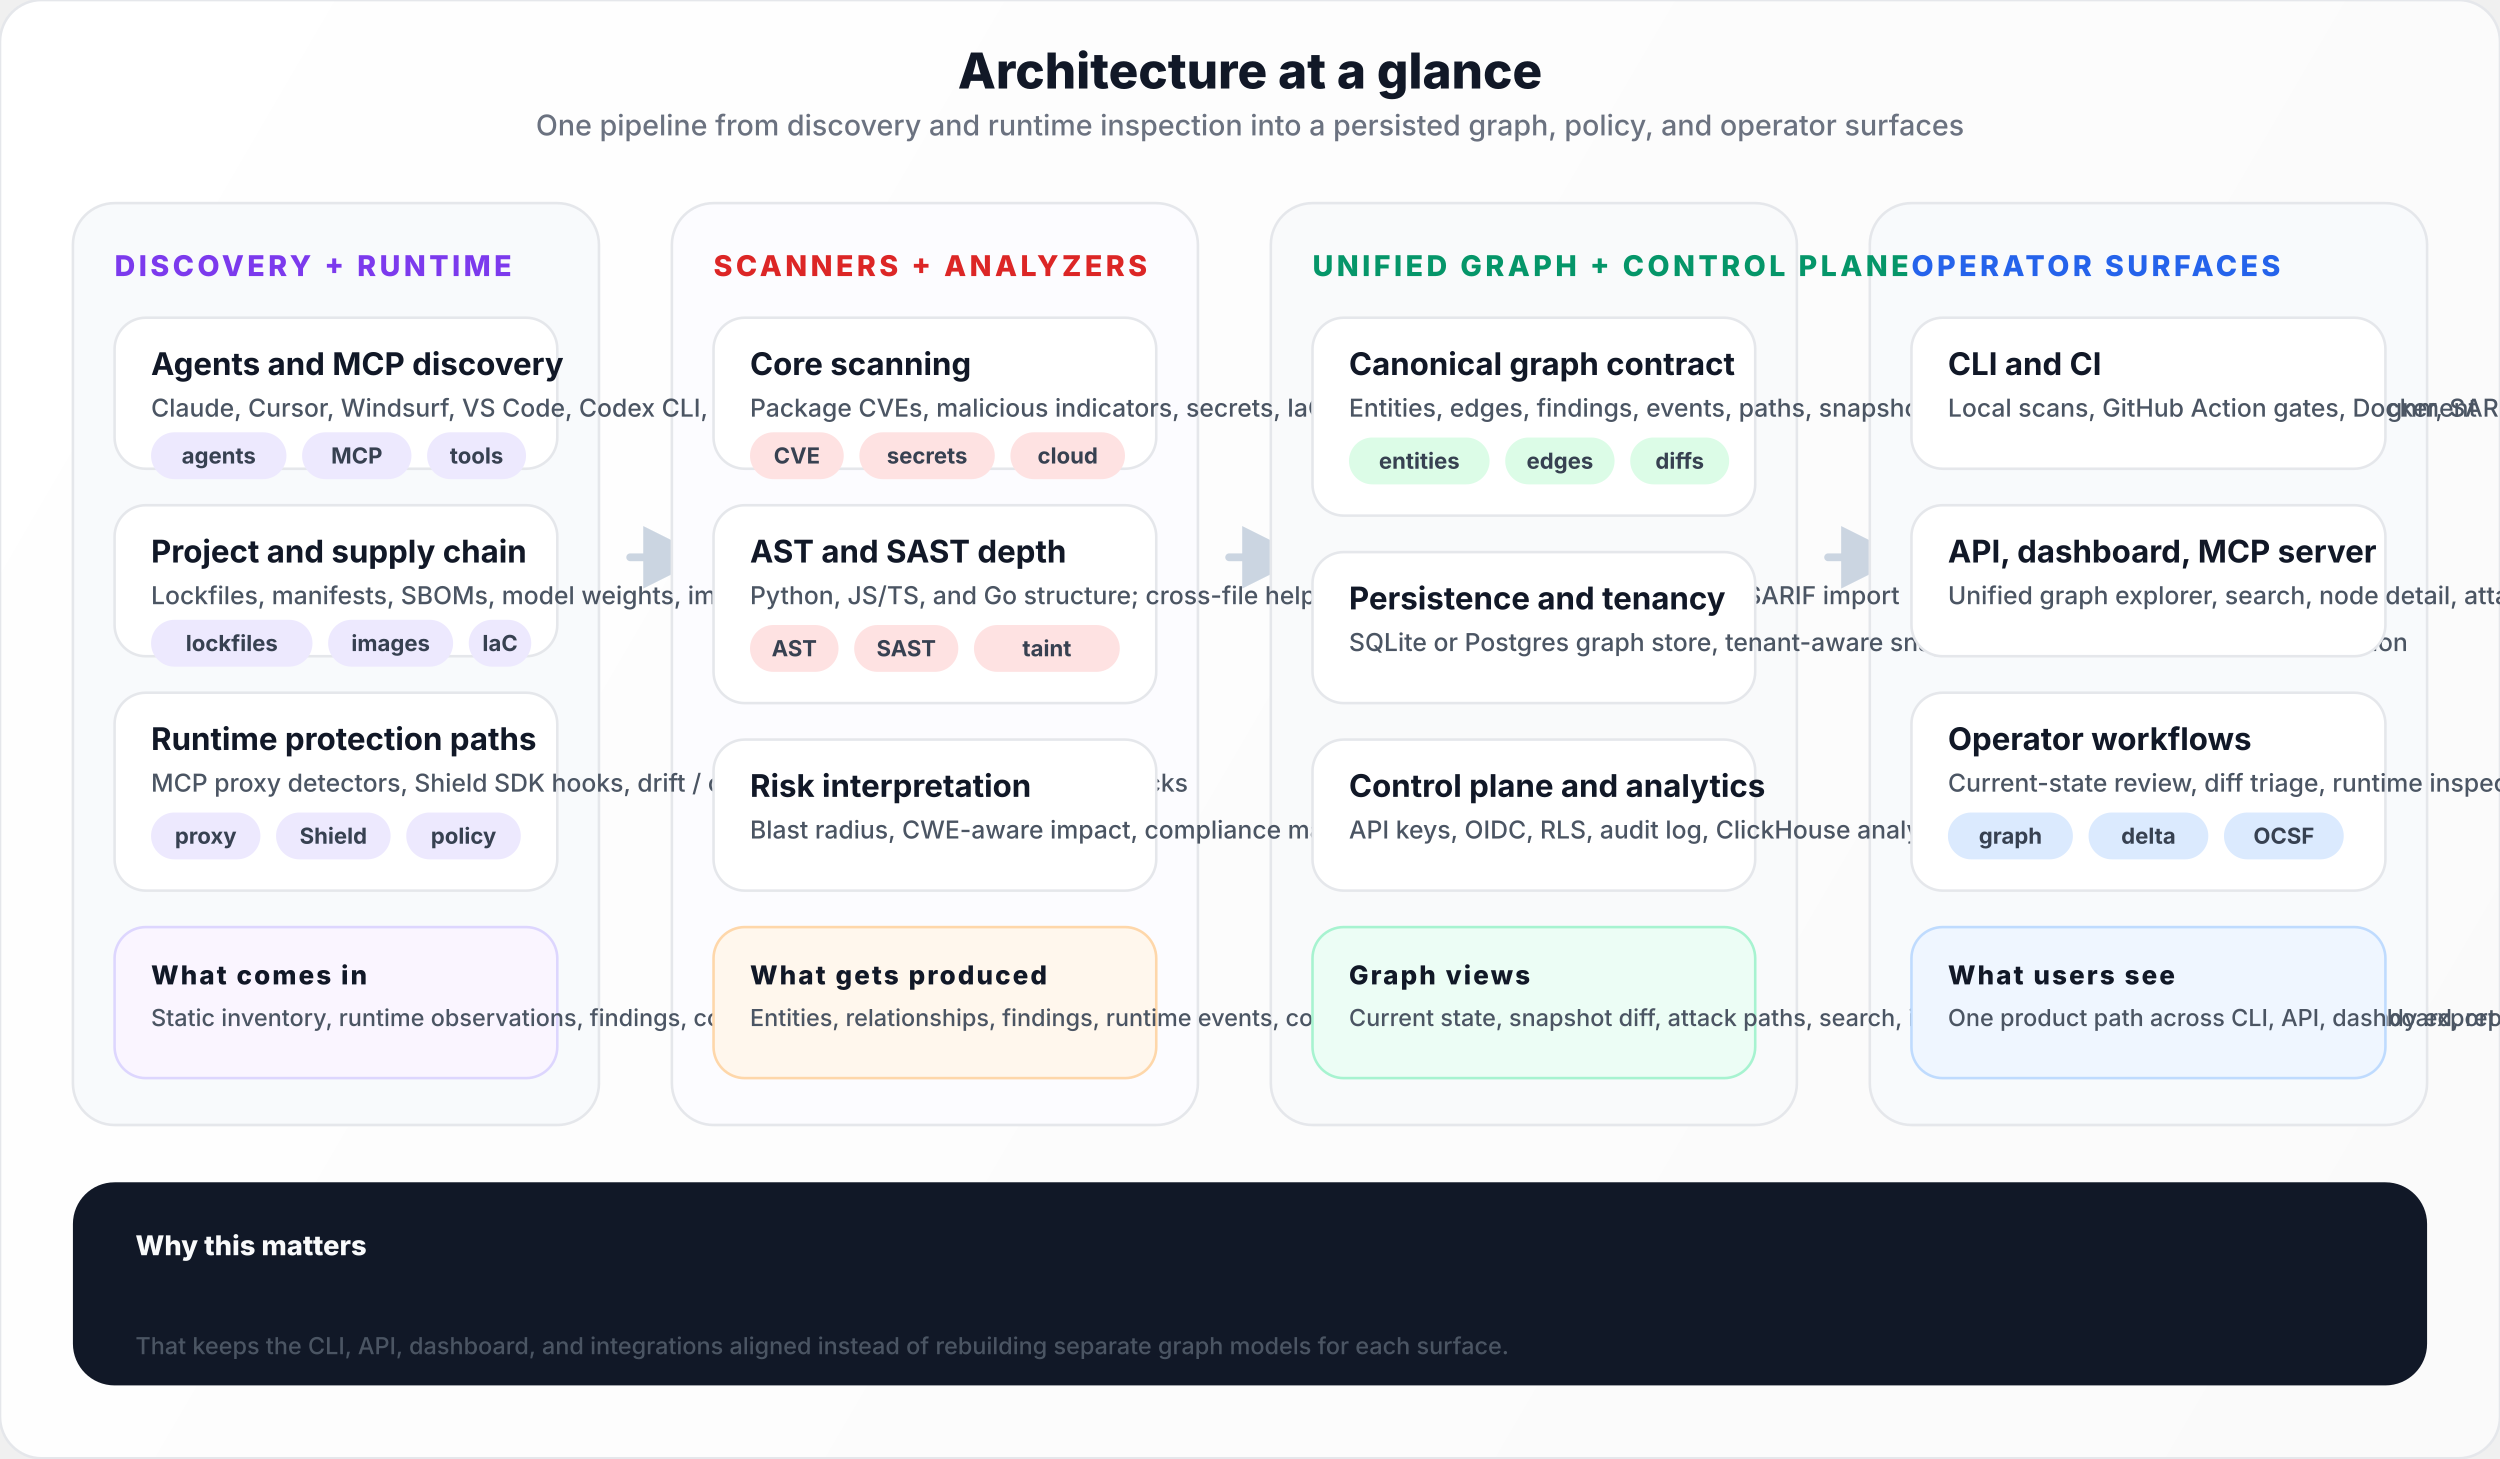
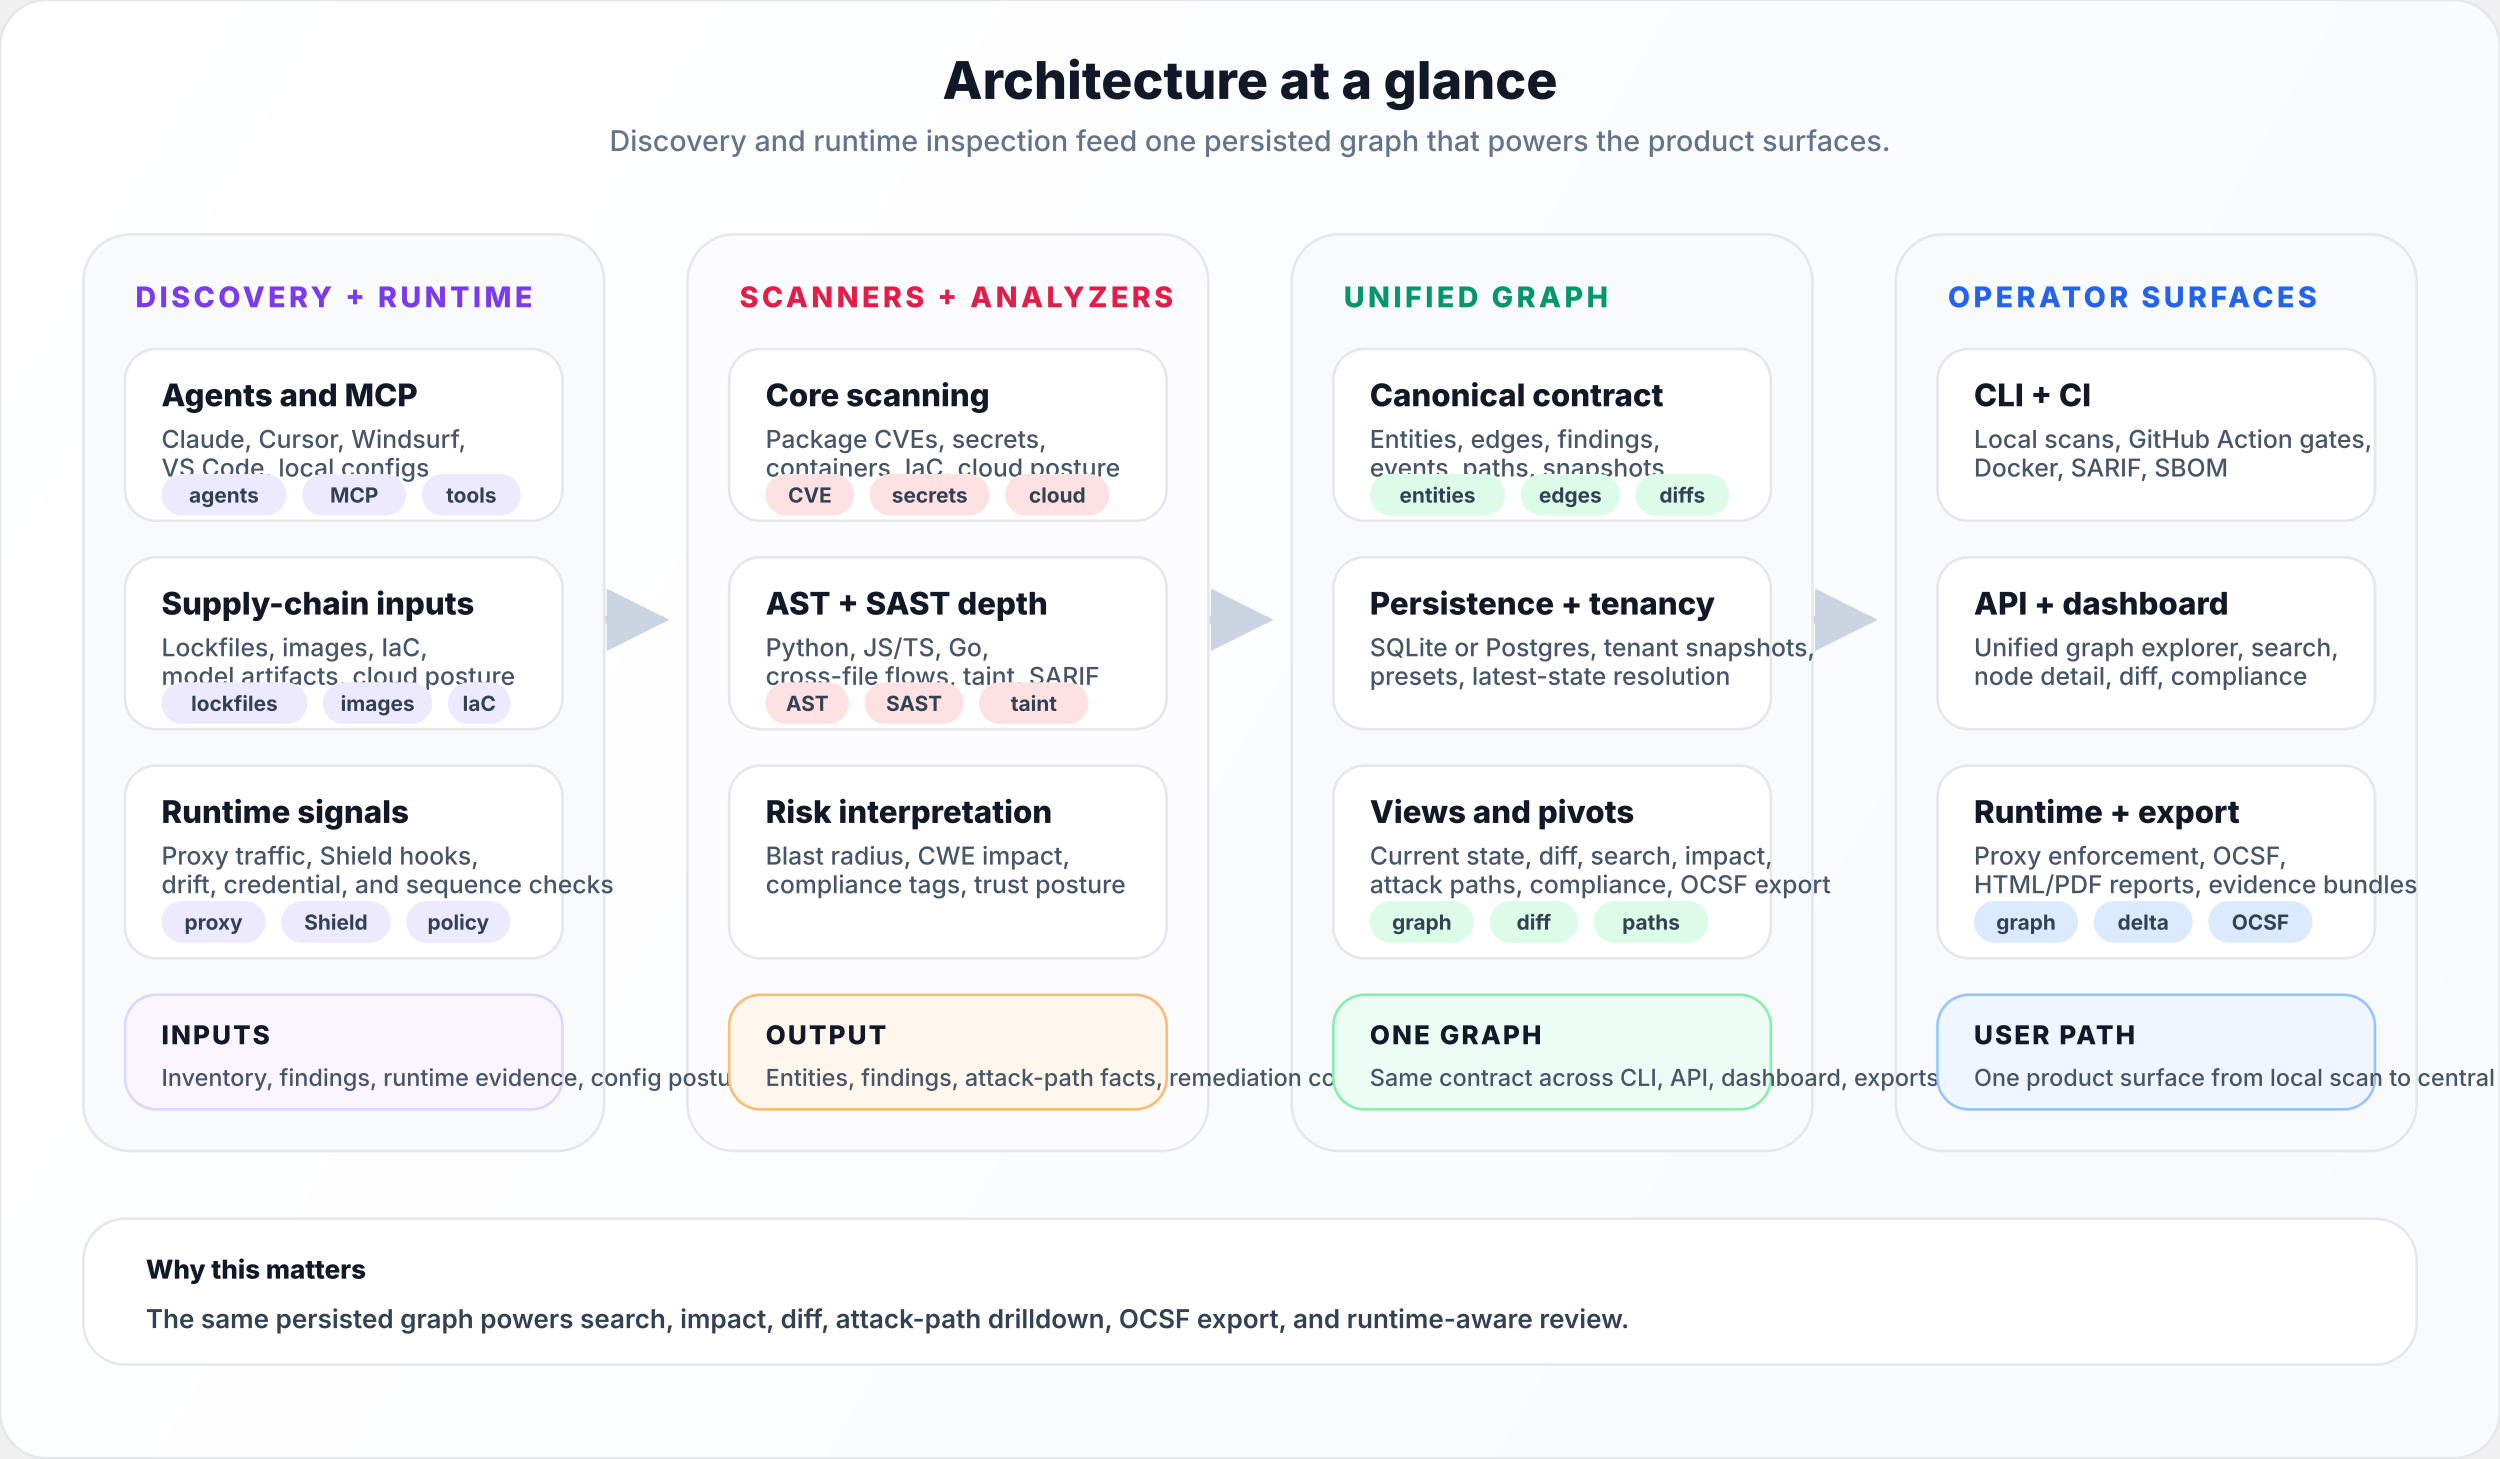
<svg xmlns="http://www.w3.org/2000/svg" viewBox="0 0 960 560" fill="none">
  <style>
    text { font-family: system-ui, -apple-system, 'Segoe UI', sans-serif; }
-     .title { font-size: 19px; font-weight: 800; fill: #111827; }
-     .subtitle { font-size: 11px; font-weight: 500; fill: #6b7280; }
+     .title { font-size: 20px; font-weight: 800; fill: #111827; }
+     .subtitle { font-size: 11px; font-weight: 500; fill: #64748b; }
    .col-title { font-size: 11px; font-weight: 800; letter-spacing: 0.12em; }
-     .card-title { font-size: 12px; font-weight: 750; fill: #111827; }
-     .card-text { font-size: 9.5px; font-weight: 500; fill: #4b5563; }
-     .chip { font-size: 8.5px; font-weight: 700; fill: #374151; }
-     .note-title { font-size: 10px; font-weight: 800; letter-spacing: 0.08em; fill: #111827; }
-     .note-text { font-size: 9px; font-weight: 500; fill: #4b5563; }
-     .metric { font-size: 10px; font-weight: 700; fill: #111827; }
+     .card-title { font-size: 12px; font-weight: 760; fill: #111827; }
+     .card-copy { font-size: 9.5px; font-weight: 500; fill: #475569; }
+     .chip { font-size: 8px; font-weight: 700; fill: #334155; }
+     .note-title { font-size: 10px; font-weight: 800; fill: #111827; letter-spacing: 0.08em; }
+     .note-copy { font-size: 9px; font-weight: 500; fill: #475569; }
+     .summary-title { font-size: 10px; font-weight: 800; fill: #111827; }
+     .summary-copy { font-size: 10px; font-weight: 600; fill: #334155; }
  </style>
  <defs>
    <linearGradient id="bg" x1="0" y1="0" x2="960" y2="560" gradientUnits="userSpaceOnUse">
      <stop stop-color="#ffffff" />
-       <stop offset="1" stop-color="#fafafa" />
+       <stop offset="1" stop-color="#f8fafc" />
    </linearGradient>
    <marker id="arrow" viewBox="0 0 8 8" refX="7" refY="4" markerWidth="8" markerHeight="8" orient="auto">
      <path d="M0 0L8 4L0 8Z" fill="#cbd5e1" />
    </marker>
  </defs>
-   <rect width="960" height="560" rx="16" fill="url(#bg)" stroke="#e5e7eb" />
-   <text x="480" y="34" text-anchor="middle" class="title">Architecture at a glance</text>
-   <text x="480" y="52" text-anchor="middle" class="subtitle">One pipeline from discovery and runtime inspection into a persisted graph, policy, and operator surfaces</text>
-   <path d="M242 214H268" stroke="#cbd5e1" stroke-width="3" stroke-linecap="round" marker-end="url(#arrow)" />
-   <path d="M472 214H498" stroke="#cbd5e1" stroke-width="3" stroke-linecap="round" marker-end="url(#arrow)" />
-   <path d="M702 214H728" stroke="#cbd5e1" stroke-width="3" stroke-linecap="round" marker-end="url(#arrow)" />
-   <rect x="28" y="78" width="202" height="354" rx="16" fill="#f8fafc" stroke="#e5e7eb" />
-   <rect x="258" y="78" width="202" height="354" rx="16" fill="#fcfcff" stroke="#e5e7eb" />
-   <rect x="488" y="78" width="202" height="354" rx="16" fill="#f9fafb" stroke="#e5e7eb" />
-   <rect x="718" y="78" width="214" height="354" rx="16" fill="#f8fafc" stroke="#e5e7eb" />
-   <text x="44" y="106" class="col-title" fill="#7c3aed">DISCOVERY + RUNTIME</text>
-   <text x="274" y="106" class="col-title" fill="#dc2626">SCANNERS + ANALYZERS</text>
-   <text x="504" y="106" class="col-title" fill="#059669">UNIFIED GRAPH + CONTROL PLANE</text>
-   <text x="734" y="106" class="col-title" fill="#2563eb">OPERATOR SURFACES</text>
-   <rect x="44" y="122" width="170" height="58" rx="12" fill="#ffffff" stroke="#e5e7eb" />
-   <text x="58" y="144" class="card-title">Agents and MCP discovery</text>
-   <text x="58" y="160" class="card-text">Claude, Cursor, Windsurf, VS Code, Codex CLI, local configs, servers, tools, creds</text>
-   <rect x="58" y="166" width="52" height="18" rx="9" fill="#ede9fe" />
-   <text x="84" y="178" text-anchor="middle" class="chip">agents</text>
-   <rect x="116" y="166" width="42" height="18" rx="9" fill="#ede9fe" />
-   <text x="137" y="178" text-anchor="middle" class="chip">MCP</text>
-   <rect x="164" y="166" width="38" height="18" rx="9" fill="#ede9fe" />
-   <text x="183" y="178" text-anchor="middle" class="chip">tools</text>
-   <rect x="44" y="194" width="170" height="58" rx="12" fill="#ffffff" stroke="#e5e7eb" />
-   <text x="58" y="216" class="card-title">Project and supply chain</text>
-   <text x="58" y="232" class="card-text">Lockfiles, manifests, SBOMs, model weights, images, IaC, cloud AI posture</text>
-   <rect x="58" y="238" width="62" height="18" rx="9" fill="#ede9fe" />
-   <text x="89" y="250" text-anchor="middle" class="chip">lockfiles</text>
-   <rect x="126" y="238" width="48" height="18" rx="9" fill="#ede9fe" />
-   <text x="150" y="250" text-anchor="middle" class="chip">images</text>
-   <rect x="180" y="238" width="24" height="18" rx="9" fill="#ede9fe" />
-   <text x="192" y="250" text-anchor="middle" class="chip">IaC</text>
-   <rect x="44" y="266" width="170" height="76" rx="12" fill="#ffffff" stroke="#e5e7eb" />
-   <text x="58" y="288" class="card-title">Runtime protection paths</text>
-   <text x="58" y="304" class="card-text">MCP proxy detectors, Shield SDK hooks, drift / credential / response / sequence checks</text>
-   <rect x="58" y="312" width="42" height="18" rx="9" fill="#ede9fe" />
-   <text x="79" y="324" text-anchor="middle" class="chip">proxy</text>
-   <rect x="106" y="312" width="44" height="18" rx="9" fill="#ede9fe" />
-   <text x="128" y="324" text-anchor="middle" class="chip">Shield</text>
-   <rect x="156" y="312" width="44" height="18" rx="9" fill="#ede9fe" />
-   <text x="178" y="324" text-anchor="middle" class="chip">policy</text>
-   <rect x="44" y="356" width="170" height="58" rx="12" fill="#faf5ff" stroke="#ddd6fe" />
-   <text x="58" y="378" class="note-title">What comes in</text>
-   <text x="58" y="394" class="note-text">Static inventory, runtime observations, findings, config posture, evidence bundles</text>
-   <rect x="274" y="122" width="170" height="58" rx="12" fill="#ffffff" stroke="#e5e7eb" />
-   <text x="288" y="144" class="card-title">Core scanning</text>
-   <text x="288" y="160" class="card-text">Package CVEs, malicious indicators, secrets, IaC, container and cloud posture</text>
-   <rect x="288" y="166" width="36" height="18" rx="9" fill="#fee2e2" />
-   <text x="306" y="178" text-anchor="middle" class="chip">CVE</text>
-   <rect x="330" y="166" width="52" height="18" rx="9" fill="#fee2e2" />
-   <text x="356" y="178" text-anchor="middle" class="chip">secrets</text>
-   <rect x="388" y="166" width="44" height="18" rx="9" fill="#fee2e2" />
-   <text x="410" y="178" text-anchor="middle" class="chip">cloud</text>
-   <rect x="274" y="194" width="170" height="76" rx="12" fill="#ffffff" stroke="#e5e7eb" />
-   <text x="288" y="216" class="card-title">AST and SAST depth</text>
-   <text x="288" y="232" class="card-text">Python, JS/TS, and Go structure; cross-file helper chains; taint-aware sink findings; SARIF import</text>
-   <rect x="288" y="240" width="34" height="18" rx="9" fill="#fee2e2" />
-   <text x="305" y="252" text-anchor="middle" class="chip">AST</text>
-   <rect x="328" y="240" width="40" height="18" rx="9" fill="#fee2e2" />
-   <text x="348" y="252" text-anchor="middle" class="chip">SAST</text>
-   <rect x="374" y="240" width="56" height="18" rx="9" fill="#fee2e2" />
-   <text x="402" y="252" text-anchor="middle" class="chip">taint</text>
-   <rect x="274" y="284" width="170" height="58" rx="12" fill="#ffffff" stroke="#e5e7eb" />
-   <text x="288" y="306" class="card-title">Risk interpretation</text>
-   <text x="288" y="322" class="card-text">Blast radius, CWE-aware impact, compliance mappings, trust posture, policy hooks</text>
-   <rect x="274" y="356" width="170" height="58" rx="12" fill="#fff7ed" stroke="#fed7aa" />
-   <text x="288" y="378" class="note-title">What gets produced</text>
-   <text x="288" y="394" class="note-text">Entities, relationships, findings, runtime events, compliance tags, attack-path facts</text>
-   <rect x="504" y="122" width="170" height="76" rx="12" fill="#ffffff" stroke="#e5e7eb" />
-   <text x="518" y="144" class="card-title">Canonical graph contract</text>
-   <text x="518" y="160" class="card-text">Entities, edges, findings, events, paths, snapshots with stable IDs, timestamps, OCSF alignment</text>
-   <rect x="518" y="168" width="54" height="18" rx="9" fill="#dcfce7" />
-   <text x="545" y="180" text-anchor="middle" class="chip">entities</text>
-   <rect x="578" y="168" width="42" height="18" rx="9" fill="#dcfce7" />
-   <text x="599" y="180" text-anchor="middle" class="chip">edges</text>
-   <rect x="626" y="168" width="38" height="18" rx="9" fill="#dcfce7" />
-   <text x="645" y="180" text-anchor="middle" class="chip">diffs</text>
-   <rect x="504" y="212" width="170" height="58" rx="12" fill="#ffffff" stroke="#e5e7eb" />
-   <text x="518" y="234" class="card-title">Persistence and tenancy</text>
-   <text x="518" y="250" class="card-text">SQLite or Postgres graph store, tenant-aware snapshots, presets, current-state resolution</text>
-   <rect x="504" y="284" width="170" height="58" rx="12" fill="#ffffff" stroke="#e5e7eb" />
-   <text x="518" y="306" class="card-title">Control plane and analytics</text>
-   <text x="518" y="322" class="card-text">API keys, OIDC, RLS, audit log, ClickHouse analytics, OTEL tracing, health contracts</text>
-   <rect x="504" y="356" width="170" height="58" rx="12" fill="#ecfdf5" stroke="#a7f3d0" />
-   <text x="518" y="378" class="note-title">Graph views</text>
-   <text x="518" y="394" class="note-text">Current state, snapshot diff, attack paths, search, impact, compliance, delta alerts, OCSF-ready export</text>
-   <rect x="734" y="122" width="182" height="58" rx="12" fill="#ffffff" stroke="#e5e7eb" />
-   <text x="748" y="144" class="card-title">CLI and CI</text>
-   <text x="748" y="160" class="card-text">Local scans, GitHub Action gates, Docker, SARIF, SBOM, badges, policy-friendly exit codes</text>
-   <rect x="734" y="194" width="182" height="58" rx="12" fill="#ffffff" stroke="#e5e7eb" />
-   <text x="748" y="216" class="card-title">API, dashboard, MCP server</text>
-   <text x="748" y="232" class="card-text">Unified graph explorer, search, node detail, attack-path drilldown, remote MCP tool surface</text>
-   <rect x="734" y="266" width="182" height="76" rx="12" fill="#ffffff" stroke="#e5e7eb" />
-   <text x="748" y="288" class="card-title">Operator workflows</text>
-   <text x="748" y="304" class="card-text">Current-state review, diff triage, runtime inspection, compliance evidence, release drift detection</text>
-   <rect x="748" y="312" width="48" height="18" rx="9" fill="#dbeafe" />
-   <text x="772" y="324" text-anchor="middle" class="chip">graph</text>
-   <rect x="802" y="312" width="46" height="18" rx="9" fill="#dbeafe" />
-   <text x="825" y="324" text-anchor="middle" class="chip">delta</text>
-   <rect x="854" y="312" width="46" height="18" rx="9" fill="#dbeafe" />
-   <text x="877" y="324" text-anchor="middle" class="chip">OCSF</text>
-   <rect x="734" y="356" width="182" height="58" rx="12" fill="#eff6ff" stroke="#bfdbfe" />
-   <text x="748" y="378" class="note-title">What users see</text>
-   <text x="748" y="394" class="note-text">One product path across CLI, API, dashboard, report export, and MCP integrations</text>
-   <rect x="28" y="454" width="904" height="78" rx="16" fill="#111827" />
-   <text x="52" y="482" font-size="10.5" font-weight="800" fill="#f9fafb" font-family="system-ui, -apple-system, 'Segoe UI', sans-serif">Why this matters</text>
-   <text x="52" y="502" class="metric" fill="#e5e7eb">The same canonical graph now powers persisted scans, search, impact, diff, attack-path drilldown, OCSF export, and runtime-aware review.</text>
-   <text x="52" y="520" class="note-text" fill="#9ca3af">That keeps the CLI, API, dashboard, and integrations aligned instead of rebuilding separate graph models for each surface.</text>
+   <rect width="960" height="560" rx="18" fill="url(#bg)" stroke="#e5e7eb" />
+   <text x="480" y="38" text-anchor="middle" class="title">Architecture at a glance</text>
+   <text x="480" y="58" text-anchor="middle" class="subtitle">Discovery and runtime inspection feed one persisted graph that powers the product surfaces.</text>
+   <path d="M232 238H254" stroke="#cbd5e1" stroke-width="3" stroke-linecap="round" marker-end="url(#arrow)" />
+   <path d="M464 238H486" stroke="#cbd5e1" stroke-width="3" stroke-linecap="round" marker-end="url(#arrow)" />
+   <path d="M696 238H718" stroke="#cbd5e1" stroke-width="3" stroke-linecap="round" marker-end="url(#arrow)" />
+   <rect x="32" y="90" width="200" height="352" rx="18" fill="#f8fafc" stroke="#e5e7eb" />
+   <rect x="264" y="90" width="200" height="352" rx="18" fill="#fcfcff" stroke="#e5e7eb" />
+   <rect x="496" y="90" width="200" height="352" rx="18" fill="#f9fafb" stroke="#e5e7eb" />
+   <rect x="728" y="90" width="200" height="352" rx="18" fill="#f8fafc" stroke="#e5e7eb" />
+   <text x="52" y="118" class="col-title" fill="#7c3aed">DISCOVERY + RUNTIME</text>
+   <text x="284" y="118" class="col-title" fill="#e11d48">SCANNERS + ANALYZERS</text>
+   <text x="516" y="118" class="col-title" fill="#059669">UNIFIED GRAPH</text>
+   <text x="748" y="118" class="col-title" fill="#2563eb">OPERATOR SURFACES</text>
+   <rect x="48" y="134" width="168" height="66" rx="12" fill="#ffffff" stroke="#e5e7eb" />
+   <text x="62" y="156" class="card-title">Agents and MCP</text>
+   <text x="62" y="172" class="card-copy">
+     <tspan x="62" dy="0">Claude, Cursor, Windsurf,</tspan>
+     <tspan x="62" dy="11">VS Code, local configs</tspan>
+   </text>
+   <rect x="62" y="182" width="48" height="16" rx="8" fill="#ede9fe" />
+   <text x="86" y="193" text-anchor="middle" class="chip">agents</text>
+   <rect x="116" y="182" width="40" height="16" rx="8" fill="#ede9fe" />
+   <text x="136" y="193" text-anchor="middle" class="chip">MCP</text>
+   <rect x="162" y="182" width="38" height="16" rx="8" fill="#ede9fe" />
+   <text x="181" y="193" text-anchor="middle" class="chip">tools</text>
+   <rect x="48" y="214" width="168" height="66" rx="12" fill="#ffffff" stroke="#e5e7eb" />
+   <text x="62" y="236" class="card-title">Supply-chain inputs</text>
+   <text x="62" y="252" class="card-copy">
+     <tspan x="62" dy="0">Lockfiles, images, IaC,</tspan>
+     <tspan x="62" dy="11">model artifacts, cloud posture</tspan>
+   </text>
+   <rect x="62" y="262" width="56" height="16" rx="8" fill="#ede9fe" />
+   <text x="90" y="273" text-anchor="middle" class="chip">lockfiles</text>
+   <rect x="124" y="262" width="42" height="16" rx="8" fill="#ede9fe" />
+   <text x="145" y="273" text-anchor="middle" class="chip">images</text>
+   <rect x="172" y="262" width="24" height="16" rx="8" fill="#ede9fe" />
+   <text x="184" y="273" text-anchor="middle" class="chip">IaC</text>
+   <rect x="48" y="294" width="168" height="74" rx="12" fill="#ffffff" stroke="#e5e7eb" />
+   <text x="62" y="316" class="card-title">Runtime signals</text>
+   <text x="62" y="332" class="card-copy">
+     <tspan x="62" dy="0">Proxy traffic, Shield hooks,</tspan>
+     <tspan x="62" dy="11">drift, credential, and sequence checks</tspan>
+   </text>
+   <rect x="62" y="346" width="40" height="16" rx="8" fill="#ede9fe" />
+   <text x="82" y="357" text-anchor="middle" class="chip">proxy</text>
+   <rect x="108" y="346" width="42" height="16" rx="8" fill="#ede9fe" />
+   <text x="129" y="357" text-anchor="middle" class="chip">Shield</text>
+   <rect x="156" y="346" width="40" height="16" rx="8" fill="#ede9fe" />
+   <text x="176" y="357" text-anchor="middle" class="chip">policy</text>
+   <rect x="48" y="382" width="168" height="44" rx="12" fill="#faf5ff" stroke="#ddd6fe" />
+   <text x="62" y="401" class="note-title">INPUTS</text>
+   <text x="62" y="417" class="note-copy">Inventory, findings, runtime evidence, config posture</text>
+   <rect x="280" y="134" width="168" height="66" rx="12" fill="#ffffff" stroke="#e5e7eb" />
+   <text x="294" y="156" class="card-title">Core scanning</text>
+   <text x="294" y="172" class="card-copy">
+     <tspan x="294" dy="0">Package CVEs, secrets,</tspan>
+     <tspan x="294" dy="11">containers, IaC, cloud posture</tspan>
+   </text>
+   <rect x="294" y="182" width="34" height="16" rx="8" fill="#fee2e2" />
+   <text x="311" y="193" text-anchor="middle" class="chip">CVE</text>
+   <rect x="334" y="182" width="46" height="16" rx="8" fill="#fee2e2" />
+   <text x="357" y="193" text-anchor="middle" class="chip">secrets</text>
+   <rect x="386" y="182" width="40" height="16" rx="8" fill="#fee2e2" />
+   <text x="406" y="193" text-anchor="middle" class="chip">cloud</text>
+   <rect x="280" y="214" width="168" height="66" rx="12" fill="#ffffff" stroke="#e5e7eb" />
+   <text x="294" y="236" class="card-title">AST + SAST depth</text>
+   <text x="294" y="252" class="card-copy">
+     <tspan x="294" dy="0">Python, JS/TS, Go,</tspan>
+     <tspan x="294" dy="11">cross-file flows, taint, SARIF</tspan>
+   </text>
+   <rect x="294" y="262" width="32" height="16" rx="8" fill="#fee2e2" />
+   <text x="310" y="273" text-anchor="middle" class="chip">AST</text>
+   <rect x="332" y="262" width="38" height="16" rx="8" fill="#fee2e2" />
+   <text x="351" y="273" text-anchor="middle" class="chip">SAST</text>
+   <rect x="376" y="262" width="42" height="16" rx="8" fill="#fee2e2" />
+   <text x="397" y="273" text-anchor="middle" class="chip">taint</text>
+   <rect x="280" y="294" width="168" height="74" rx="12" fill="#ffffff" stroke="#e5e7eb" />
+   <text x="294" y="316" class="card-title">Risk interpretation</text>
+   <text x="294" y="332" class="card-copy">
+     <tspan x="294" dy="0">Blast radius, CWE impact,</tspan>
+     <tspan x="294" dy="11">compliance tags, trust posture</tspan>
+   </text>
+   <rect x="280" y="382" width="168" height="44" rx="12" fill="#fff7ed" stroke="#fdba74" />
+   <text x="294" y="401" class="note-title">OUTPUT</text>
+   <text x="294" y="417" class="note-copy">Entities, findings, attack-path facts, remediation context</text>
+   <rect x="512" y="134" width="168" height="66" rx="12" fill="#ffffff" stroke="#e5e7eb" />
+   <text x="526" y="156" class="card-title">Canonical contract</text>
+   <text x="526" y="172" class="card-copy">
+     <tspan x="526" dy="0">Entities, edges, findings,</tspan>
+     <tspan x="526" dy="11">events, paths, snapshots</tspan>
+   </text>
+   <rect x="526" y="182" width="52" height="16" rx="8" fill="#dcfce7" />
+   <text x="552" y="193" text-anchor="middle" class="chip">entities</text>
+   <rect x="584" y="182" width="38" height="16" rx="8" fill="#dcfce7" />
+   <text x="603" y="193" text-anchor="middle" class="chip">edges</text>
+   <rect x="628" y="182" width="36" height="16" rx="8" fill="#dcfce7" />
+   <text x="646" y="193" text-anchor="middle" class="chip">diffs</text>
+   <rect x="512" y="214" width="168" height="66" rx="12" fill="#ffffff" stroke="#e5e7eb" />
+   <text x="526" y="236" class="card-title">Persistence + tenancy</text>
+   <text x="526" y="252" class="card-copy">
+     <tspan x="526" dy="0">SQLite or Postgres, tenant snapshots,</tspan>
+     <tspan x="526" dy="11">presets, latest-state resolution</tspan>
+   </text>
+   <rect x="512" y="294" width="168" height="74" rx="12" fill="#ffffff" stroke="#e5e7eb" />
+   <text x="526" y="316" class="card-title">Views and pivots</text>
+   <text x="526" y="332" class="card-copy">
+     <tspan x="526" dy="0">Current state, diff, search, impact,</tspan>
+     <tspan x="526" dy="11">attack paths, compliance, OCSF export</tspan>
+   </text>
+   <rect x="526" y="346" width="40" height="16" rx="8" fill="#dcfce7" />
+   <text x="546" y="357" text-anchor="middle" class="chip">graph</text>
+   <rect x="572" y="346" width="34" height="16" rx="8" fill="#dcfce7" />
+   <text x="589" y="357" text-anchor="middle" class="chip">diff</text>
+   <rect x="612" y="346" width="44" height="16" rx="8" fill="#dcfce7" />
+   <text x="634" y="357" text-anchor="middle" class="chip">paths</text>
+   <rect x="512" y="382" width="168" height="44" rx="12" fill="#ecfdf5" stroke="#86efac" />
+   <text x="526" y="401" class="note-title">ONE GRAPH</text>
+   <text x="526" y="417" class="note-copy">Same contract across CLI, API, dashboard, exports, and policy</text>
+   <rect x="744" y="134" width="168" height="66" rx="12" fill="#ffffff" stroke="#e5e7eb" />
+   <text x="758" y="156" class="card-title">CLI + CI</text>
+   <text x="758" y="172" class="card-copy">
+     <tspan x="758" dy="0">Local scans, GitHub Action gates,</tspan>
+     <tspan x="758" dy="11">Docker, SARIF, SBOM</tspan>
+   </text>
+   <rect x="744" y="214" width="168" height="66" rx="12" fill="#ffffff" stroke="#e5e7eb" />
+   <text x="758" y="236" class="card-title">API + dashboard</text>
+   <text x="758" y="252" class="card-copy">
+     <tspan x="758" dy="0">Unified graph explorer, search,</tspan>
+     <tspan x="758" dy="11">node detail, diff, compliance</tspan>
+   </text>
+   <rect x="744" y="294" width="168" height="74" rx="12" fill="#ffffff" stroke="#e5e7eb" />
+   <text x="758" y="316" class="card-title">Runtime + export</text>
+   <text x="758" y="332" class="card-copy">
+     <tspan x="758" dy="0">Proxy enforcement, OCSF,</tspan>
+     <tspan x="758" dy="11">HTML/PDF reports, evidence bundles</tspan>
+   </text>
+   <rect x="758" y="346" width="40" height="16" rx="8" fill="#dbeafe" />
+   <text x="778" y="357" text-anchor="middle" class="chip">graph</text>
+   <rect x="804" y="346" width="38" height="16" rx="8" fill="#dbeafe" />
+   <text x="823" y="357" text-anchor="middle" class="chip">delta</text>
+   <rect x="848" y="346" width="40" height="16" rx="8" fill="#dbeafe" />
+   <text x="868" y="357" text-anchor="middle" class="chip">OCSF</text>
+   <rect x="744" y="382" width="168" height="44" rx="12" fill="#eff6ff" stroke="#93c5fd" />
+   <text x="758" y="401" class="note-title">USER PATH</text>
+   <text x="758" y="417" class="note-copy">One product surface from local scan to central review</text>
+   <rect x="32" y="468" width="896" height="56" rx="16" fill="#ffffff" stroke="#e5e7eb" />
+   <text x="56" y="491" class="summary-title">Why this matters</text>
+   <text x="56" y="510" class="summary-copy">The same persisted graph powers search, impact, diff, attack-path drilldown, OCSF export, and runtime-aware review.</text>
</svg>
